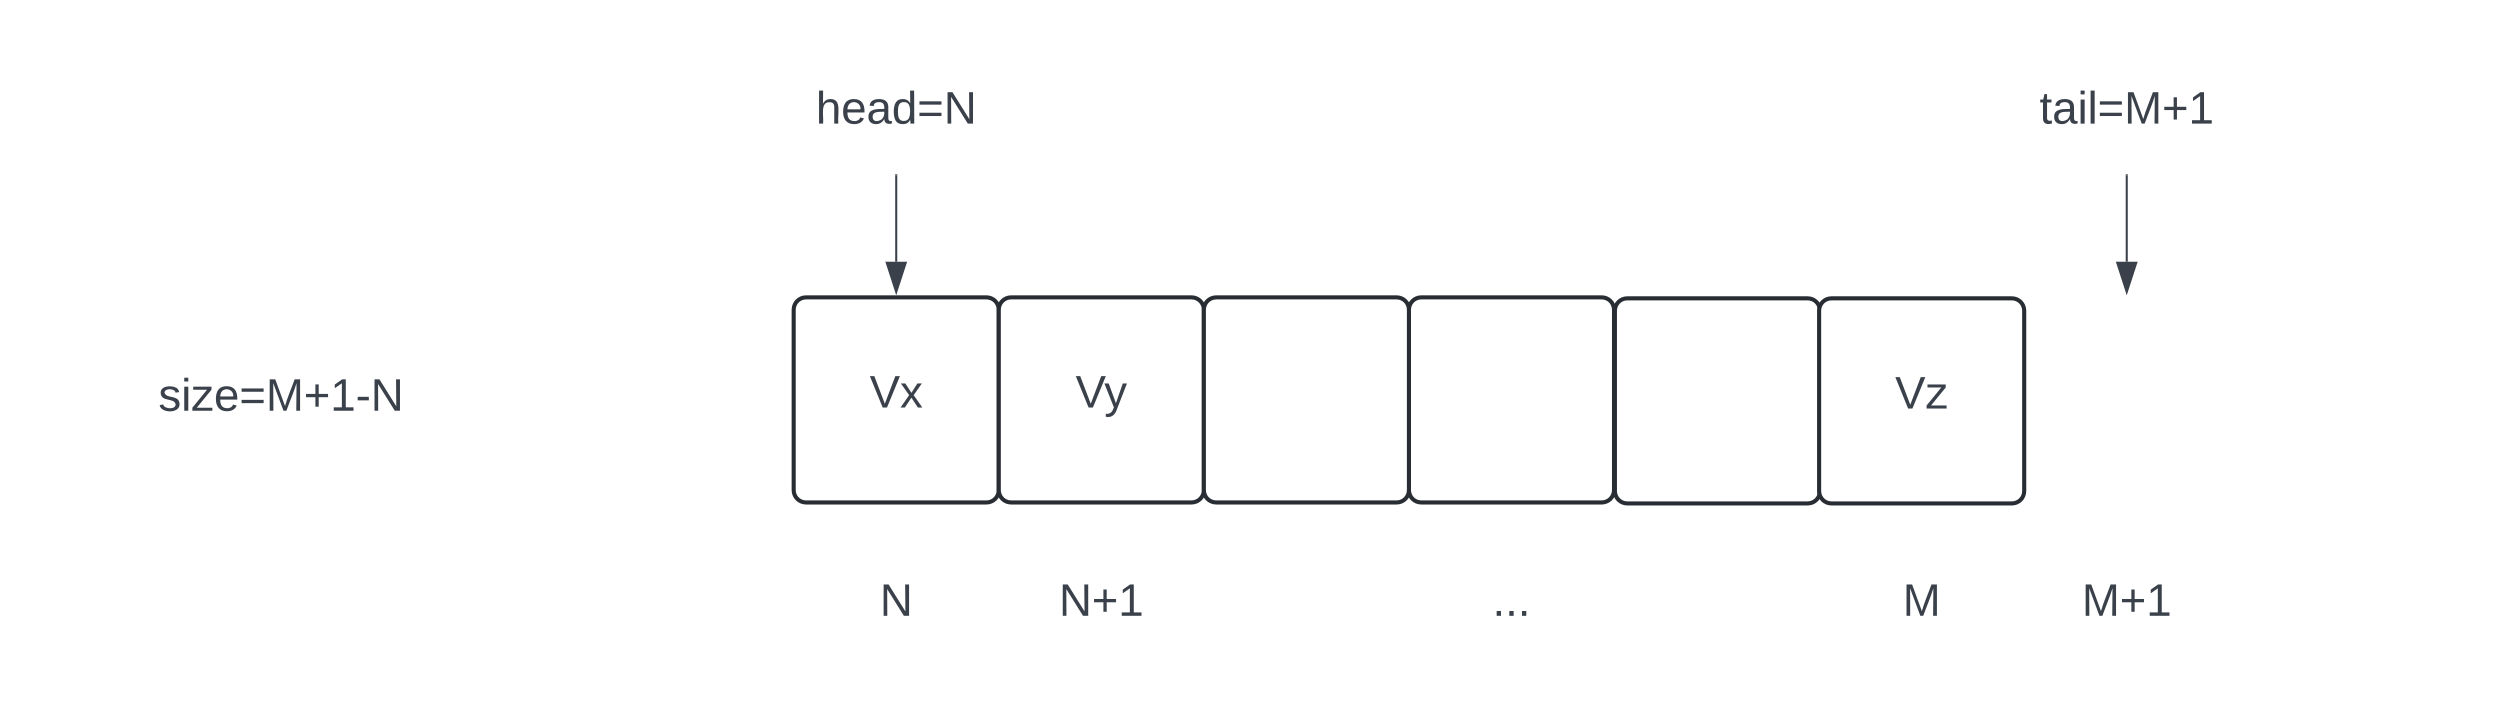
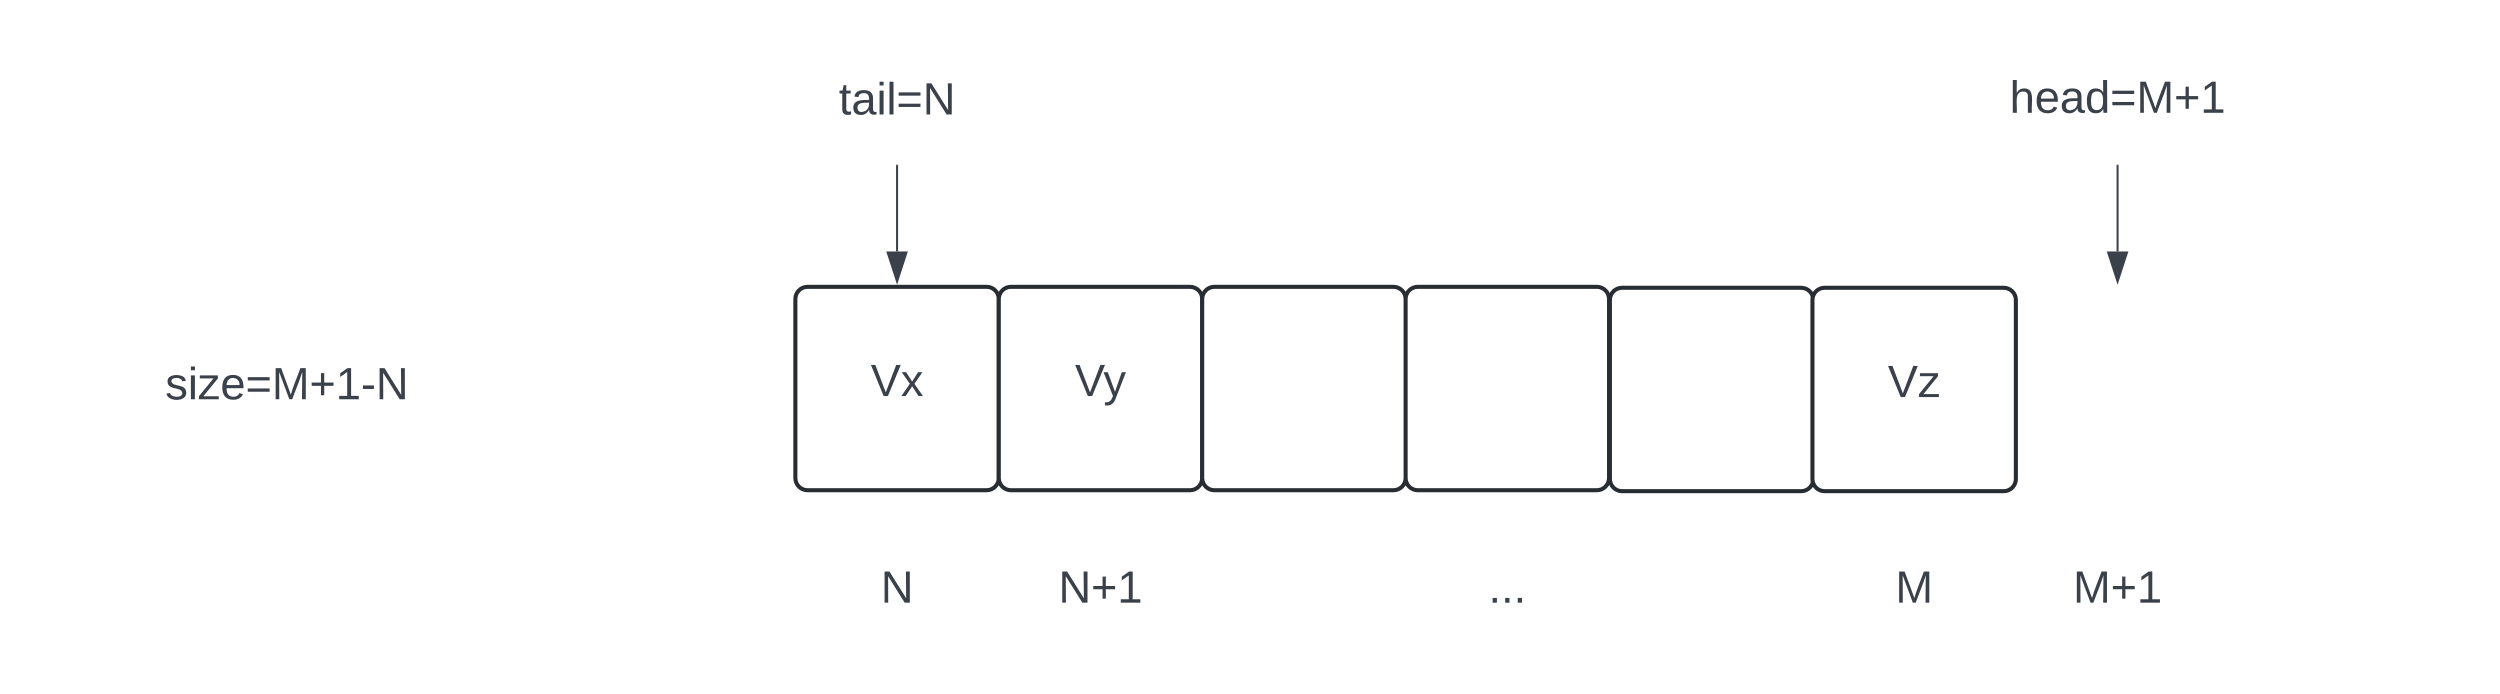
- <svg xmlns="http://www.w3.org/2000/svg" xmlns:ns1="lucid" xmlns:xlink="http://www.w3.org/1999/xlink" width="1219" height="351">
-   <g transform="translate(-513 -1055)" ns1:page-tab-id="0_0">
+ <svg xmlns="http://www.w3.org/2000/svg" xmlns:ns1="lucid" xmlns:xlink="http://www.w3.org/1999/xlink" width="1229" height="341">
+   <g transform="translate(-509 -1059)" ns1:page-tab-id="0_0">
    <path d="M0 0h2500v2500H0z" fill="#fff" />
    <path d="M900 1206a6 6 0 0 1 6-6h88a6 6 0 0 1 6 6v88a6 6 0 0 1-6 6h-88a6 6 0 0 1-6-6z" stroke="#282c33" stroke-width="2" fill="#fff" />
    <use xlink:href="#a" transform="matrix(1,0,0,1,905,1205) translate(32.03704 48.71528)" />
    <path d="M1000 1206a6 6 0 0 1 6-6h88a6 6 0 0 1 6 6v88a6 6 0 0 1-6 6h-88a6 6 0 0 1-6-6z" stroke="#282c33" stroke-width="2" fill="#fff" />
    <use xlink:href="#b" transform="matrix(1,0,0,1,1005,1205) translate(32.43827 48.71528)" />
    <path d="M1100 1206a6 6 0 0 1 6-6h88a6 6 0 0 1 6 6v88a6 6 0 0 1-6 6h-88a6 6 0 0 1-6-6zM1200 1206a6 6 0 0 1 6-6h88a6 6 0 0 1 6 6v88a6 6 0 0 1-6 6h-88a6 6 0 0 1-6-6zM1300.43 1206.47a6 6 0 0 1 6-6h88a6 6 0 0 1 6 6v88a6 6 0 0 1-6 6h-88a6 6 0 0 1-6-6z" stroke="#282c33" stroke-width="2" fill="#fff" />
    <path d="M1400 1206.47a6 6 0 0 1 6-6h88a6 6 0 0 1 6 6v88a6 6 0 0 1-6 6h-88a6 6 0 0 1-6-6z" stroke="#282c33" stroke-width="2" fill="#fff" />
    <use xlink:href="#c" transform="matrix(1,0,0,1,1405,1205.474) translate(32.03704 48.71528)" />
    <path d="M900 1326a6 6 0 0 1 6-6h88a6 6 0 0 1 6 6v48a6 6 0 0 1-6 6h-88a6 6 0 0 1-6-6z" stroke="#000" stroke-opacity="0" stroke-width="2" fill="#fff" fill-opacity="0" />
    <use xlink:href="#d" transform="matrix(1,0,0,1,905,1325) translate(37.00617 30.27778)" />
    <path d="M1000 1326a6 6 0 0 1 6-6h88a6 6 0 0 1 6 6v48a6 6 0 0 1-6 6h-88a6 6 0 0 1-6-6z" stroke="#000" stroke-opacity="0" stroke-width="2" fill="#fff" fill-opacity="0" />
    <use xlink:href="#e" transform="matrix(1,0,0,1,1005,1325) translate(24.35185 30.27778)" />
    <path d="M1200 1326a6 6 0 0 1 6-6h88a6 6 0 0 1 6 6v48a6 6 0 0 1-6 6h-88a6 6 0 0 1-6-6z" stroke="#000" stroke-opacity="0" stroke-width="2" fill="#fff" fill-opacity="0" />
    <use xlink:href="#f" transform="matrix(1,0,0,1,1205,1325) translate(35.74074 30.27778)" />
    <path d="M1400 1326a6 6 0 0 1 6-6h88a6 6 0 0 1 6 6v48a6 6 0 0 1-6 6h-88a6 6 0 0 1-6-6z" stroke="#000" stroke-opacity="0" stroke-width="2" fill="#fff" fill-opacity="0" />
    <use xlink:href="#g" transform="matrix(1,0,0,1,1405,1325) translate(35.7716 30.27778)" />
    <path d="M900 1086a6 6 0 0 1 6-6h88a6 6 0 0 1 6 6v48a6 6 0 0 1-6 6h-88a6 6 0 0 1-6-6z" stroke="#000" stroke-opacity="0" stroke-width="2" fill="#fff" fill-opacity="0" />
-     <use xlink:href="#h" transform="matrix(1,0,0,1,905,1085) translate(5.833333 30.27778)" />
+     <use xlink:href="#h" transform="matrix(1,0,0,1,905,1085) translate(16.38889 30.27778)" />
    <path d="M950 1140.5v42.12" stroke="#3a414a" fill="none" />
    <path d="M950.48 1140.5h-.96v-.5h.96z" stroke="#3a414a" stroke-width=".05" fill="#3a414a" />
    <path d="M950 1197.38l-4.63-14.26h9.26z" stroke="#3a414a" fill="#3a414a" />
    <path d="M1500 1326a6 6 0 0 1 6-6h88a6 6 0 0 1 6 6v48a6 6 0 0 1-6 6h-88a6 6 0 0 1-6-6z" stroke="#000" stroke-opacity="0" stroke-width="2" fill="#fff" fill-opacity="0" />
    <use xlink:href="#i" transform="matrix(1,0,0,1,1505,1325) translate(23.11728 30.27778)" />
    <path d="M1500 1086a6 6 0 0 1 6-6h88a6 6 0 0 1 6 6v48a6 6 0 0 1-6 6h-88a6 6 0 0 1-6-6z" stroke="#000" stroke-opacity="0" stroke-width="2" fill="#fff" fill-opacity="0" />
-     <use xlink:href="#j" transform="matrix(1,0,0,1,1505,1085) translate(2.5 30.27778)" />
+     <use xlink:href="#j" transform="matrix(1,0,0,1,1505,1085) translate(-8.055556 29.44444)" />
    <path d="M1550 1140.5v42.12" stroke="#3a414a" fill="none" />
    <path d="M1550.47 1140.5h-.94v-.5h.94z" stroke="#3a414a" stroke-width=".05" fill="#3a414a" />
    <path d="M1550 1197.38l-4.63-14.26h9.27z" stroke="#3a414a" fill="#3a414a" />
    <path d="M500 1226a6 6 0 0 1 6-6h288a6 6 0 0 1 6 6v48a6 6 0 0 1-6 6H506a6 6 0 0 1-6-6z" stroke="#000" stroke-opacity="0" stroke-width="2" fill="#fff" fill-opacity="0" />
    <use xlink:href="#k" transform="matrix(1,0,0,1,505,1225) translate(85.24691 30.27778)" />
    <defs>
      <path fill="#3a414a" d="M137 0h-34L2-248h35l83 218 83-218h36" id="l" />
      <path fill="#3a414a" d="M141 0L90-78 38 0H4l68-98-65-92h35l48 74 47-74h35l-64 92 68 98h-35" id="m" />
      <g id="a">
        <use transform="matrix(0.0617284,0,0,0.0617284,0,0)" xlink:href="#l" />
        <use transform="matrix(0.0617284,0,0,0.0617284,14.81481,0)" xlink:href="#m" />
      </g>
      <path fill="#3a414a" d="M179-190L93 31C79 59 56 82 12 73V49c39 6 53-20 64-50L1-190h34L92-34l54-156h33" id="n" />
      <g id="b">
        <use transform="matrix(0.0617284,0,0,0.0617284,0,0)" xlink:href="#l" />
        <use transform="matrix(0.0617284,0,0,0.0617284,14.01235,0)" xlink:href="#n" />
      </g>
      <path fill="#3a414a" d="M9 0v-24l116-142H16v-24h144v24L44-24h123V0H9" id="o" />
      <g id="c">
        <use transform="matrix(0.0617284,0,0,0.0617284,0,0)" xlink:href="#l" />
        <use transform="matrix(0.0617284,0,0,0.0617284,14.81481,0)" xlink:href="#o" />
      </g>
      <path fill="#3a414a" d="M190 0L58-211 59 0H30v-248h39L202-35l-2-213h31V0h-41" id="p" />
      <use transform="matrix(0.0617284,0,0,0.0617284,0,0)" xlink:href="#p" id="d" />
      <path fill="#3a414a" d="M118-107v75H92v-75H18v-26h74v-75h26v75h74v26h-74" id="q" />
      <path fill="#3a414a" d="M27 0v-27h64v-190l-56 39v-29l58-41h29v221h61V0H27" id="r" />
      <g id="e">
        <use transform="matrix(0.0617284,0,0,0.0617284,0,0)" xlink:href="#p" />
        <use transform="matrix(0.0617284,0,0,0.0617284,15.98765,0)" xlink:href="#q" />
        <use transform="matrix(0.0617284,0,0,0.0617284,28.95062,0)" xlink:href="#r" />
      </g>
      <path fill="#3a414a" d="M33 0v-38h34V0H33" id="s" />
      <g id="f">
        <use transform="matrix(0.0617284,0,0,0.0617284,0,0)" xlink:href="#s" />
        <use transform="matrix(0.0617284,0,0,0.0617284,6.17284,0)" xlink:href="#s" />
        <use transform="matrix(0.0617284,0,0,0.0617284,12.34568,0)" xlink:href="#s" />
      </g>
      <path fill="#3a414a" d="M240 0l2-218c-23 76-54 145-80 218h-23L58-218 59 0H30v-248h44l77 211c21-75 51-140 76-211h43V0h-30" id="t" />
      <use transform="matrix(0.0617284,0,0,0.0617284,0,0)" xlink:href="#t" id="g" />
-       <path fill="#3a414a" d="M106-169C34-169 62-67 57 0H25v-261h32l-1 103c12-21 28-36 61-36 89 0 53 116 60 194h-32v-121c2-32-8-49-39-48" id="u" />
-       <path fill="#3a414a" d="M100-194c63 0 86 42 84 106H49c0 40 14 67 53 68 26 1 43-12 49-29l28 8c-11 28-37 45-77 45C44 4 14-33 15-96c1-61 26-98 85-98zm52 81c6-60-76-77-97-28-3 7-6 17-6 28h103" id="v" />
-       <path fill="#3a414a" d="M141-36C126-15 110 5 73 4 37 3 15-17 15-53c-1-64 63-63 125-63 3-35-9-54-41-54-24 1-41 7-42 31l-33-3c5-37 33-52 76-52 45 0 72 20 72 64v82c-1 20 7 32 28 27v20c-31 9-61-2-59-35zM48-53c0 20 12 33 32 33 41-3 63-29 60-74-43 2-92-5-92 41" id="w" />
-       <path fill="#3a414a" d="M85-194c31 0 48 13 60 33l-1-100h32l1 261h-30c-2-10 0-23-3-31C134-8 116 4 85 4 32 4 16-35 15-94c0-66 23-100 70-100zm9 24c-40 0-46 34-46 75 0 40 6 74 45 74 42 0 51-32 51-76 0-42-9-74-50-73" id="x" />
+       <path fill="#3a414a" d="M59-47c-2 24 18 29 38 22v24C64 9 27 4 27-40v-127H5v-23h24l9-43h21v43h35v23H59v120" id="u" />
+       <path fill="#3a414a" d="M141-36C126-15 110 5 73 4 37 3 15-17 15-53c-1-64 63-63 125-63 3-35-9-54-41-54-24 1-41 7-42 31l-33-3c5-37 33-52 76-52 45 0 72 20 72 64v82c-1 20 7 32 28 27v20c-31 9-61-2-59-35zM48-53c0 20 12 33 32 33 41-3 63-29 60-74-43 2-92-5-92 41" id="v" />
+       <path fill="#3a414a" d="M24-231v-30h32v30H24zM24 0v-190h32V0H24" id="w" />
+       <path fill="#3a414a" d="M24 0v-261h32V0H24" id="x" />
      <path fill="#3a414a" d="M18-150v-26h174v26H18zm0 90v-26h174v26H18" id="y" />
      <g id="h">
        <use transform="matrix(0.0617284,0,0,0.0617284,0,0)" xlink:href="#u" />
-         <use transform="matrix(0.0617284,0,0,0.0617284,12.34568,0)" xlink:href="#v" />
-         <use transform="matrix(0.0617284,0,0,0.0617284,24.69136,0)" xlink:href="#w" />
-         <use transform="matrix(0.0617284,0,0,0.0617284,37.03704,0)" xlink:href="#x" />
-         <use transform="matrix(0.0617284,0,0,0.0617284,49.38272,0)" xlink:href="#y" />
-         <use transform="matrix(0.0617284,0,0,0.0617284,62.34568,0)" xlink:href="#p" />
+         <use transform="matrix(0.0617284,0,0,0.0617284,6.17284,0)" xlink:href="#v" />
+         <use transform="matrix(0.0617284,0,0,0.0617284,18.51852,0)" xlink:href="#w" />
+         <use transform="matrix(0.0617284,0,0,0.0617284,23.39506,0)" xlink:href="#x" />
+         <use transform="matrix(0.0617284,0,0,0.0617284,28.2716,0)" xlink:href="#y" />
+         <use transform="matrix(0.0617284,0,0,0.0617284,41.23457,0)" xlink:href="#p" />
      </g>
      <g id="i">
        <use transform="matrix(0.0617284,0,0,0.0617284,0,0)" xlink:href="#t" />
        <use transform="matrix(0.0617284,0,0,0.0617284,18.45679,0)" xlink:href="#q" />
        <use transform="matrix(0.0617284,0,0,0.0617284,31.41975,0)" xlink:href="#r" />
      </g>
-       <path fill="#3a414a" d="M59-47c-2 24 18 29 38 22v24C64 9 27 4 27-40v-127H5v-23h24l9-43h21v43h35v23H59v120" id="z" />
-       <path fill="#3a414a" d="M24-231v-30h32v30H24zM24 0v-190h32V0H24" id="A" />
-       <path fill="#3a414a" d="M24 0v-261h32V0H24" id="B" />
+       <path fill="#3a414a" d="M106-169C34-169 62-67 57 0H25v-261h32l-1 103c12-21 28-36 61-36 89 0 53 116 60 194h-32v-121c2-32-8-49-39-48" id="z" />
+       <path fill="#3a414a" d="M100-194c63 0 86 42 84 106H49c0 40 14 67 53 68 26 1 43-12 49-29l28 8c-11 28-37 45-77 45C44 4 14-33 15-96c1-61 26-98 85-98zm52 81c6-60-76-77-97-28-3 7-6 17-6 28h103" id="A" />
+       <path fill="#3a414a" d="M85-194c31 0 48 13 60 33l-1-100h32l1 261h-30c-2-10 0-23-3-31C134-8 116 4 85 4 32 4 16-35 15-94c0-66 23-100 70-100zm9 24c-40 0-46 34-46 75 0 40 6 74 45 74 42 0 51-32 51-76 0-42-9-74-50-73" id="B" />
      <g id="j">
        <use transform="matrix(0.0617284,0,0,0.0617284,0,0)" xlink:href="#z" />
-         <use transform="matrix(0.0617284,0,0,0.0617284,6.17284,0)" xlink:href="#w" />
-         <use transform="matrix(0.0617284,0,0,0.0617284,18.51852,0)" xlink:href="#A" />
-         <use transform="matrix(0.0617284,0,0,0.0617284,23.39506,0)" xlink:href="#B" />
-         <use transform="matrix(0.0617284,0,0,0.0617284,28.2716,0)" xlink:href="#y" />
-         <use transform="matrix(0.0617284,0,0,0.0617284,41.23457,0)" xlink:href="#t" />
-         <use transform="matrix(0.0617284,0,0,0.0617284,59.69136,0)" xlink:href="#q" />
-         <use transform="matrix(0.0617284,0,0,0.0617284,72.65432,0)" xlink:href="#r" />
+         <use transform="matrix(0.0617284,0,0,0.0617284,12.34568,0)" xlink:href="#A" />
+         <use transform="matrix(0.0617284,0,0,0.0617284,24.69136,0)" xlink:href="#v" />
+         <use transform="matrix(0.0617284,0,0,0.0617284,37.03704,0)" xlink:href="#B" />
+         <use transform="matrix(0.0617284,0,0,0.0617284,49.38272,0)" xlink:href="#y" />
+         <use transform="matrix(0.0617284,0,0,0.0617284,62.34568,0)" xlink:href="#t" />
+         <use transform="matrix(0.0617284,0,0,0.0617284,80.80247,0)" xlink:href="#q" />
+         <use transform="matrix(0.0617284,0,0,0.0617284,93.76543,0)" xlink:href="#r" />
      </g>
      <path fill="#3a414a" d="M135-143c-3-34-86-38-87 0 15 53 115 12 119 90S17 21 10-45l28-5c4 36 97 45 98 0-10-56-113-15-118-90-4-57 82-63 122-42 12 7 21 19 24 35" id="C" />
      <path fill="#3a414a" d="M16-82v-28h88v28H16" id="D" />
      <g id="k">
        <use transform="matrix(0.0617284,0,0,0.0617284,0,0)" xlink:href="#C" />
-         <use transform="matrix(0.0617284,0,0,0.0617284,11.11111,0)" xlink:href="#A" />
+         <use transform="matrix(0.0617284,0,0,0.0617284,11.11111,0)" xlink:href="#w" />
        <use transform="matrix(0.0617284,0,0,0.0617284,15.98765,0)" xlink:href="#o" />
-         <use transform="matrix(0.0617284,0,0,0.0617284,27.09877,0)" xlink:href="#v" />
+         <use transform="matrix(0.0617284,0,0,0.0617284,27.09877,0)" xlink:href="#A" />
        <use transform="matrix(0.0617284,0,0,0.0617284,39.44444,0)" xlink:href="#y" />
        <use transform="matrix(0.0617284,0,0,0.0617284,52.40741,0)" xlink:href="#t" />
        <use transform="matrix(0.0617284,0,0,0.0617284,70.8642,0)" xlink:href="#q" />
        <use transform="matrix(0.0617284,0,0,0.0617284,83.82716,0)" xlink:href="#r" />
        <use transform="matrix(0.0617284,0,0,0.0617284,96.17284,0)" xlink:href="#D" />
        <use transform="matrix(0.0617284,0,0,0.0617284,103.5185,0)" xlink:href="#p" />
      </g>
    </defs>
  </g>
</svg>
